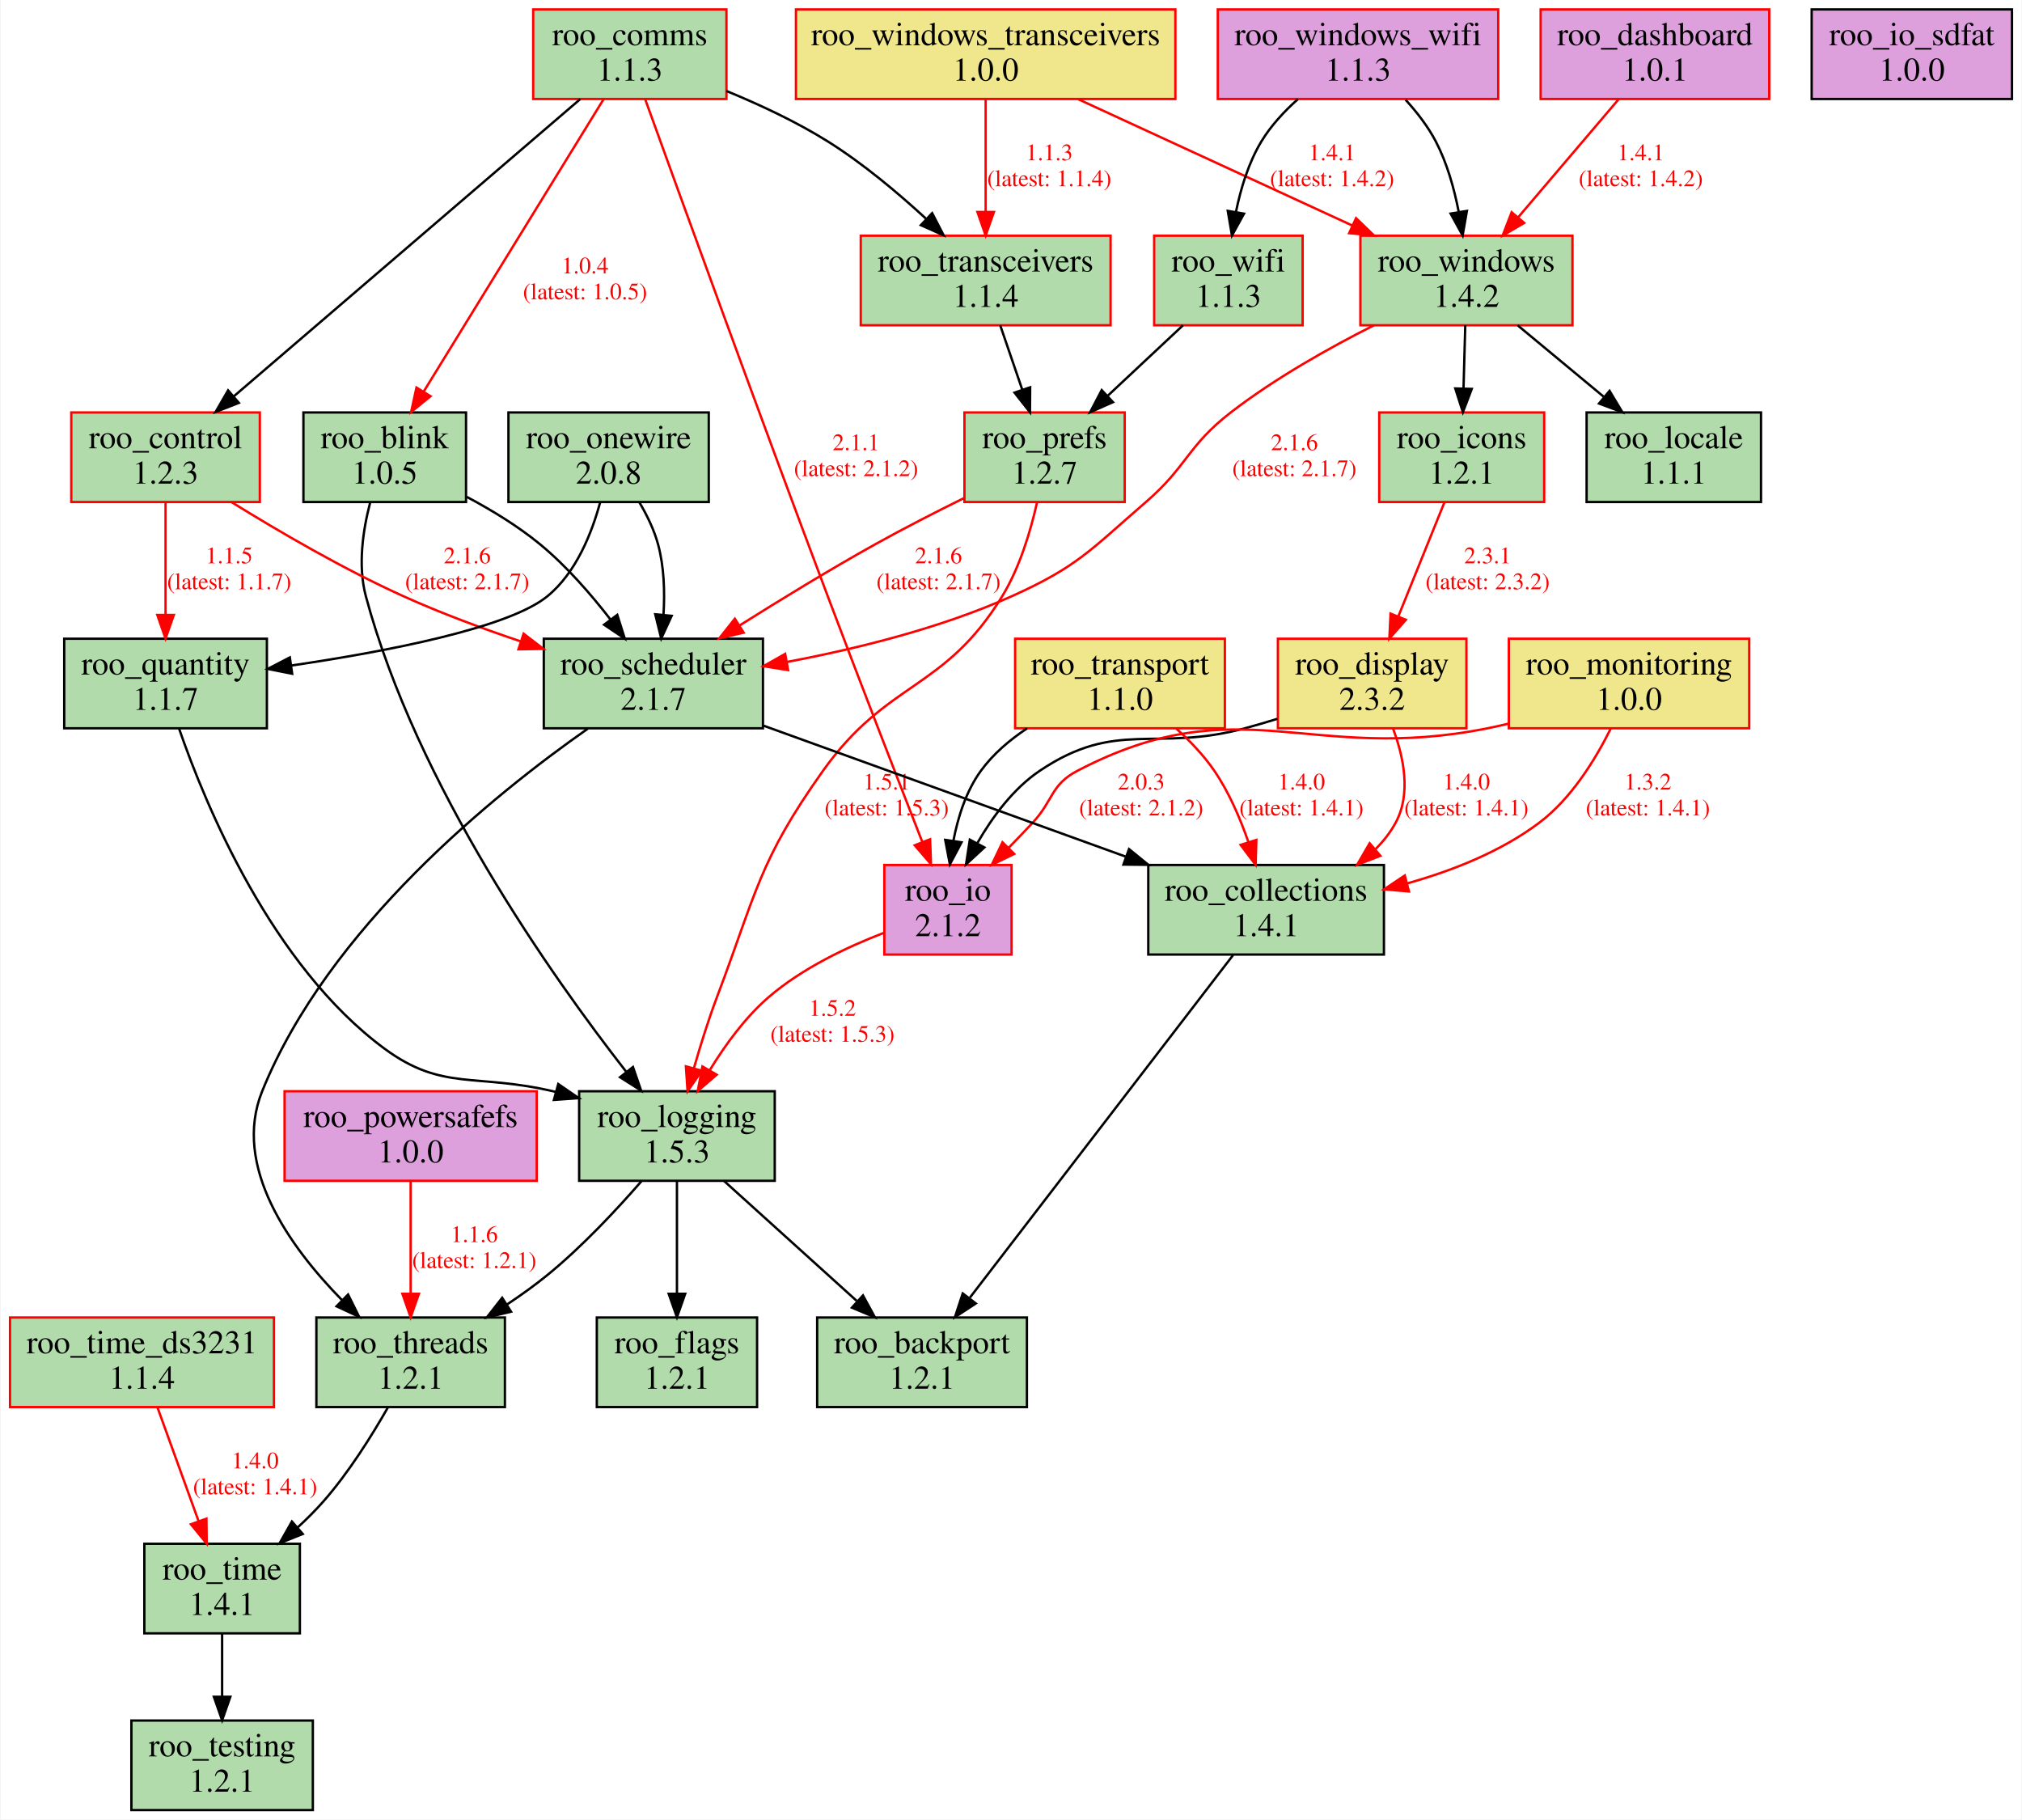
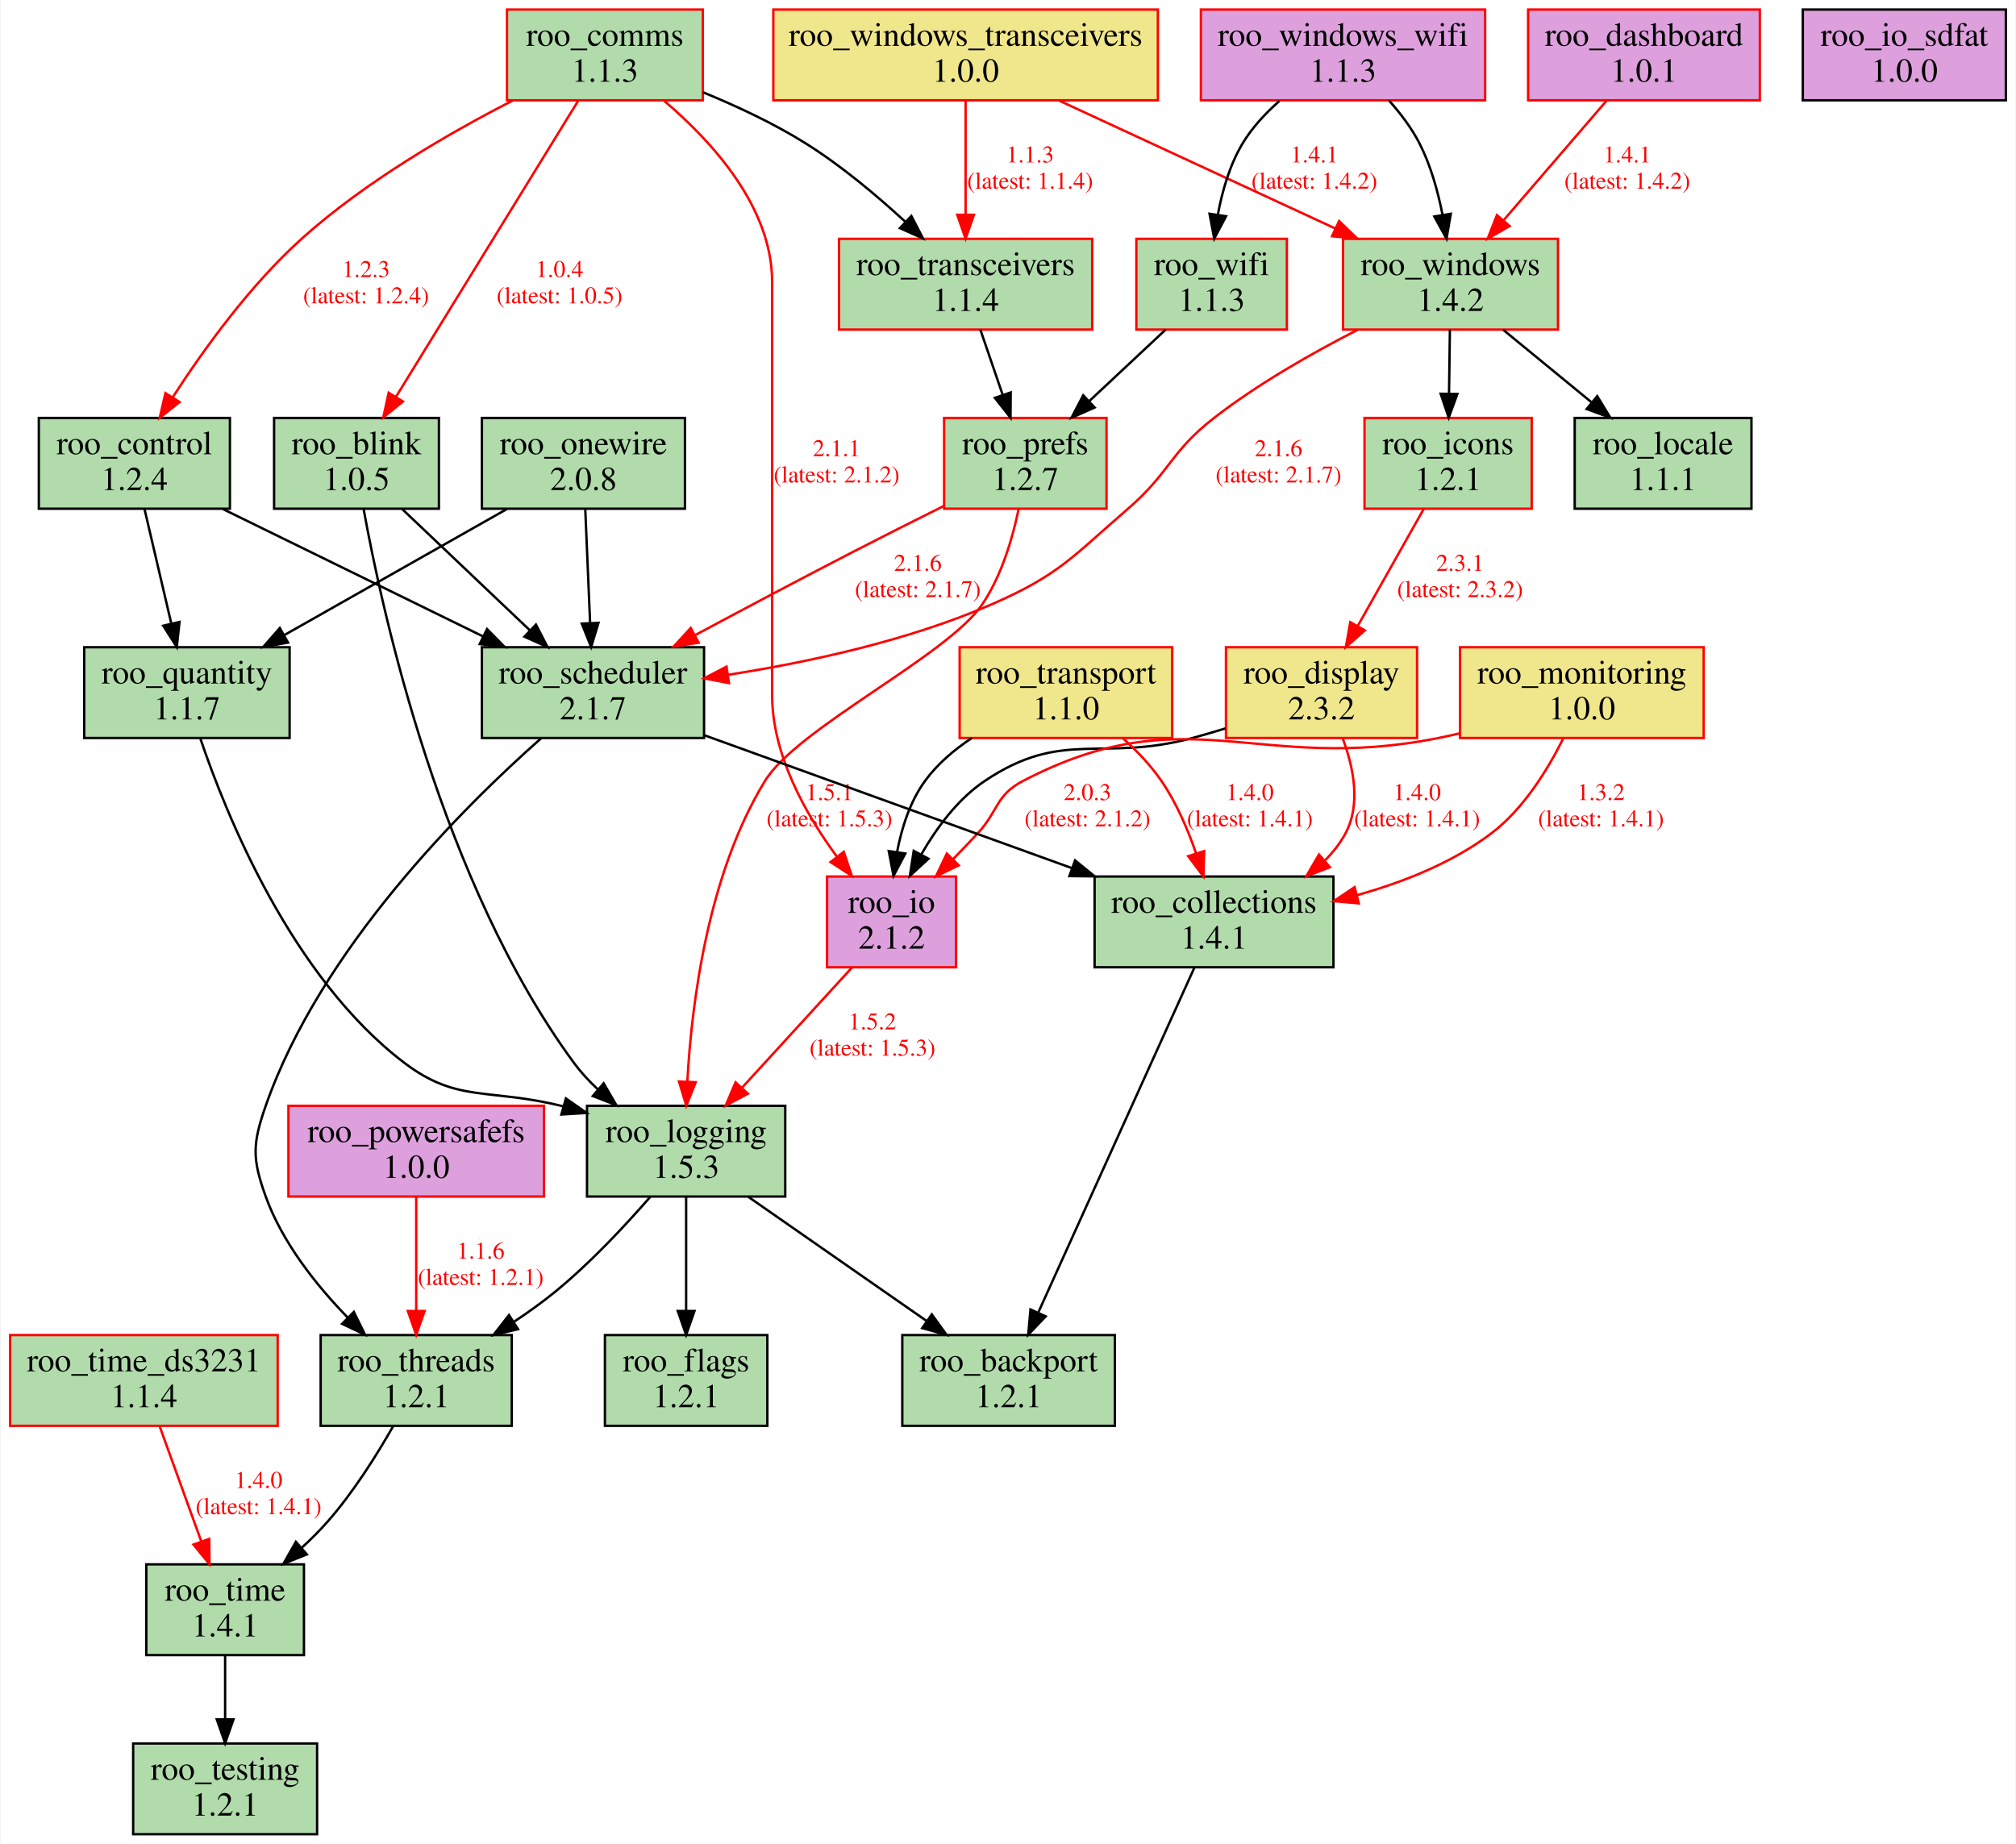
- <svg xmlns="http://www.w3.org/2000/svg" width="858pt" height="772pt" viewBox="0.00 0.00 857.50 772.00">
+ <svg xmlns="http://www.w3.org/2000/svg" width="844pt" height="772pt" viewBox="0.00 0.00 843.50 772.00">
  <g id="graph0" class="graph" transform="scale(1 1) rotate(0) translate(4 768)">
-     <polygon fill="white" stroke="transparent" points="-4,4 -4,-768 853.5,-768 853.5,4 -4,4" />
+     <polygon fill="white" stroke="transparent" points="-4,4 -4,-768 839.5,-768 839.5,4 -4,4" />
    <g id="node1" class="node">
-       <polygon fill="#b1dbab" stroke="black" points="431.5,-209 342.5,-209 342.5,-171 431.5,-171 431.5,-209" />
-       <text text-anchor="middle" x="387" y="-193.8" font-family="Times,serif" font-size="14.00">roo_backport</text>
-       <text text-anchor="middle" x="387" y="-178.8" font-family="Times,serif" font-size="14.00">1.2.1</text>
+       <polygon fill="#b1dbab" stroke="black" points="462.5,-209 373.5,-209 373.5,-171 462.5,-171 462.5,-209" />
+       <text text-anchor="middle" x="418" y="-193.8" font-family="Times,serif" font-size="14.00">roo_backport</text>
+       <text text-anchor="middle" x="418" y="-178.8" font-family="Times,serif" font-size="14.00">1.2.1</text>
    </g>
    <g id="node2" class="node">
-       <polygon fill="#b1dbab" stroke="black" points="193.5,-593 124.5,-593 124.5,-555 193.5,-555 193.5,-593" />
-       <text text-anchor="middle" x="159" y="-577.8" font-family="Times,serif" font-size="14.00">roo_blink</text>
-       <text text-anchor="middle" x="159" y="-562.8" font-family="Times,serif" font-size="14.00">1.0.5</text>
+       <polygon fill="#b1dbab" stroke="black" points="179.5,-593 110.5,-593 110.5,-555 179.5,-555 179.5,-593" />
+       <text text-anchor="middle" x="145" y="-577.8" font-family="Times,serif" font-size="14.00">roo_blink</text>
+       <text text-anchor="middle" x="145" y="-562.8" font-family="Times,serif" font-size="14.00">1.0.5</text>
    </g>
    <g id="node13" class="node">
      <polygon fill="#b1dbab" stroke="black" points="324.5,-305 241.5,-305 241.5,-267 324.5,-267 324.5,-305" />
      <text text-anchor="middle" x="283" y="-289.8" font-family="Times,serif" font-size="14.00">roo_logging</text>
      <text text-anchor="middle" x="283" y="-274.8" font-family="Times,serif" font-size="14.00">1.5.3</text>
    </g>
    <g id="edge1" class="edge">
-       <path fill="none" stroke="black" d="M152.81,-554.74C149.79,-543.2 147.49,-528.06 151,-515 172.54,-434.79 229.94,-353.66 261.48,-313.26" />
-       <polygon fill="black" stroke="black" points="264.34,-315.29 267.8,-305.28 258.85,-310.95 264.34,-315.29" />
+       <path fill="none" stroke="black" d="M148.01,-554.69C155.93,-510.94 180.66,-398.4 236,-323 238.89,-319.06 242.32,-315.35 246,-311.91" />
+       <polygon fill="black" stroke="black" points="248.47,-314.41 253.8,-305.25 243.92,-309.08 248.47,-314.41" />
    </g>
    <g id="node19" class="node">
-       <polygon fill="#b1dbab" stroke="black" points="319.5,-497 226.5,-497 226.5,-459 319.5,-459 319.5,-497" />
-       <text text-anchor="middle" x="273" y="-481.8" font-family="Times,serif" font-size="14.00">roo_scheduler</text>
-       <text text-anchor="middle" x="273" y="-466.8" font-family="Times,serif" font-size="14.00">2.1.7</text>
+       <polygon fill="#b1dbab" stroke="black" points="290.5,-497 197.5,-497 197.5,-459 290.5,-459 290.5,-497" />
+       <text text-anchor="middle" x="244" y="-481.8" font-family="Times,serif" font-size="14.00">roo_scheduler</text>
+       <text text-anchor="middle" x="244" y="-466.8" font-family="Times,serif" font-size="14.00">2.1.7</text>
    </g>
    <g id="edge2" class="edge">
-       <path fill="none" stroke="black" d="M193.81,-557.19C204.36,-551.58 215.63,-544.72 225,-537 236.06,-527.88 246.46,-515.93 254.72,-505.25" />
-       <polygon fill="black" stroke="black" points="257.68,-507.13 260.87,-497.03 252.08,-502.94 257.68,-507.13" />
+       <path fill="none" stroke="black" d="M164.09,-554.88C179.29,-540.44 200.74,-520.07 217.59,-504.07" />
+       <polygon fill="black" stroke="black" points="220.13,-506.49 224.97,-497.07 215.31,-501.42 220.13,-506.49" />
    </g>
    <g id="node3" class="node">
-       <polygon fill="#b1dbab" stroke="black" points="583,-401 483,-401 483,-363 583,-363 583,-401" />
-       <text text-anchor="middle" x="533" y="-385.8" font-family="Times,serif" font-size="14.00">roo_collections</text>
-       <text text-anchor="middle" x="533" y="-370.8" font-family="Times,serif" font-size="14.00">1.4.1</text>
+       <polygon fill="#b1dbab" stroke="black" points="554,-401 454,-401 454,-363 554,-363 554,-401" />
+       <text text-anchor="middle" x="504" y="-385.8" font-family="Times,serif" font-size="14.00">roo_collections</text>
+       <text text-anchor="middle" x="504" y="-370.8" font-family="Times,serif" font-size="14.00">1.4.1</text>
    </g>
    <g id="edge3" class="edge">
-       <path fill="none" stroke="black" d="M519,-362.78C493.06,-329.02 437.41,-256.61 407.32,-217.45" />
-       <polygon fill="black" stroke="black" points="409.83,-214.96 400.96,-209.16 404.27,-219.22 409.83,-214.96" />
+       <path fill="none" stroke="black" d="M495.75,-362.78C480.6,-329.3 448.25,-257.82 430.42,-218.44" />
+       <polygon fill="black" stroke="black" points="433.53,-216.83 426.22,-209.16 427.16,-219.72 433.53,-216.83" />
    </g>
    <g id="node4" class="node">
-       <polygon fill="#b1dbab" stroke="red" points="304,-764 222,-764 222,-726 304,-726 304,-764" />
-       <text text-anchor="middle" x="263" y="-748.8" font-family="Times,serif" font-size="14.00">roo_comms</text>
-       <text text-anchor="middle" x="263" y="-733.8" font-family="Times,serif" font-size="14.00">1.1.3</text>
+       <polygon fill="#b1dbab" stroke="red" points="290,-764 208,-764 208,-726 290,-726 290,-764" />
+       <text text-anchor="middle" x="249" y="-748.8" font-family="Times,serif" font-size="14.00">roo_comms</text>
+       <text text-anchor="middle" x="249" y="-733.8" font-family="Times,serif" font-size="14.00">1.1.3</text>
    </g>
    <g id="edge4" class="edge">
-       <path fill="none" stroke="red" d="M251.87,-725.91C233.54,-696.13 196.92,-636.62 175.55,-601.89" />
-       <polygon fill="red" stroke="red" points="178.43,-599.89 170.21,-593.21 172.47,-603.56 178.43,-599.89" />
-       <text text-anchor="middle" x="244" y="-652" font-family="Times,serif" font-size="10.00" fill="red">1.0.4</text>
-       <text text-anchor="middle" x="244" y="-641" font-family="Times,serif" font-size="10.00" fill="red">(latest: 1.0.5)</text>
+       <path fill="none" stroke="red" d="M237.87,-725.91C219.54,-696.13 182.92,-636.62 161.55,-601.89" />
+       <polygon fill="red" stroke="red" points="164.43,-599.89 156.21,-593.21 158.47,-603.56 164.43,-599.89" />
+       <text text-anchor="middle" x="230" y="-652" font-family="Times,serif" font-size="10.00" fill="red">1.0.4</text>
+       <text text-anchor="middle" x="230" y="-641" font-family="Times,serif" font-size="10.00" fill="red">(latest: 1.0.5)</text>
    </g>
    <g id="node5" class="node">
-       <polygon fill="#b1dbab" stroke="red" points="106,-593 26,-593 26,-555 106,-555 106,-593" />
-       <text text-anchor="middle" x="66" y="-577.8" font-family="Times,serif" font-size="14.00">roo_control</text>
-       <text text-anchor="middle" x="66" y="-562.8" font-family="Times,serif" font-size="14.00">1.2.3</text>
+       <polygon fill="#b1dbab" stroke="black" points="92,-593 12,-593 12,-555 92,-555 92,-593" />
+       <text text-anchor="middle" x="52" y="-577.8" font-family="Times,serif" font-size="14.00">roo_control</text>
+       <text text-anchor="middle" x="52" y="-562.8" font-family="Times,serif" font-size="14.00">1.2.4</text>
    </g>
    <g id="edge5" class="edge">
-       <path fill="none" stroke="black" d="M241.92,-725.91C206.54,-695.56 135.16,-634.33 95.05,-599.92" />
-       <polygon fill="black" stroke="black" points="97.1,-597.07 87.23,-593.21 92.54,-602.38 97.1,-597.07" />
+       <path fill="none" stroke="red" d="M210.59,-726C183.97,-712.38 148.65,-691.97 122,-668 100.37,-648.55 80.93,-621.57 68.06,-601.67" />
+       <polygon fill="red" stroke="red" points="70.93,-599.66 62.62,-593.08 65.01,-603.41 70.93,-599.66" />
+       <text text-anchor="middle" x="149" y="-652" font-family="Times,serif" font-size="10.00" fill="red">1.2.3</text>
+       <text text-anchor="middle" x="149" y="-641" font-family="Times,serif" font-size="10.00" fill="red">(latest: 1.2.4)</text>
    </g>
    <g id="node10" class="node">
-       <polygon fill="plum" stroke="red" points="425,-401 371,-401 371,-363 425,-363 425,-401" />
-       <text text-anchor="middle" x="398" y="-385.8" font-family="Times,serif" font-size="14.00">roo_io</text>
-       <text text-anchor="middle" x="398" y="-370.8" font-family="Times,serif" font-size="14.00">2.1.2</text>
+       <polygon fill="plum" stroke="red" points="396,-401 342,-401 342,-363 396,-363 396,-401" />
+       <text text-anchor="middle" x="369" y="-385.8" font-family="Times,serif" font-size="14.00">roo_io</text>
+       <text text-anchor="middle" x="369" y="-370.8" font-family="Times,serif" font-size="14.00">2.1.2</text>
    </g>
    <g id="edge6" class="edge">
-       <path fill="none" stroke="red" d="M269.54,-725.85C283.53,-687.07 317.53,-593.27 347,-515 360.59,-478.91 376.68,-437.46 387.11,-410.78" />
-       <polygon fill="red" stroke="red" points="390.42,-411.91 390.81,-401.33 383.9,-409.36 390.42,-411.91" />
-       <text text-anchor="middle" x="359" y="-577" font-family="Times,serif" font-size="10.00" fill="red">2.1.1</text>
-       <text text-anchor="middle" x="359" y="-566" font-family="Times,serif" font-size="10.00" fill="red">(latest: 2.1.2)</text>
+       <path fill="none" stroke="red" d="M273.88,-725.71C294,-708.63 319,-681.13 319,-650 319,-650 319,-650 319,-477 319,-452.06 332.89,-427.3 346.03,-409.45" />
+       <polygon fill="red" stroke="red" points="349,-411.33 352.35,-401.28 343.46,-407.05 349,-411.33" />
+       <text text-anchor="middle" x="346" y="-577" font-family="Times,serif" font-size="10.00" fill="red">2.1.1</text>
+       <text text-anchor="middle" x="346" y="-566" font-family="Times,serif" font-size="10.00" fill="red">(latest: 2.1.2)</text>
    </g>
    <g id="node24" class="node">
-       <polygon fill="#b1dbab" stroke="red" points="467,-668 361,-668 361,-630 467,-630 467,-668" />
-       <text text-anchor="middle" x="414" y="-652.8" font-family="Times,serif" font-size="14.00">roo_transceivers</text>
-       <text text-anchor="middle" x="414" y="-637.8" font-family="Times,serif" font-size="14.00">1.1.4</text>
+       <polygon fill="#b1dbab" stroke="red" points="453,-668 347,-668 347,-630 453,-630 453,-668" />
+       <text text-anchor="middle" x="400" y="-652.8" font-family="Times,serif" font-size="14.00">roo_transceivers</text>
+       <text text-anchor="middle" x="400" y="-637.8" font-family="Times,serif" font-size="14.00">1.1.4</text>
    </g>
    <g id="edge7" class="edge">
-       <path fill="none" stroke="black" d="M304.01,-729.39C318.11,-723.6 333.69,-716.33 347,-708 361.87,-698.69 376.79,-686.17 388.76,-675.14" />
-       <polygon fill="black" stroke="black" points="391.29,-677.57 396.17,-668.16 386.49,-672.47 391.29,-677.57" />
+       <path fill="none" stroke="black" d="M290.01,-729.39C304.11,-723.6 319.69,-716.33 333,-708 347.87,-698.69 362.79,-686.17 374.76,-675.14" />
+       <polygon fill="black" stroke="black" points="377.29,-677.57 382.17,-668.16 372.49,-672.47 377.29,-677.57" />
    </g>
    <g id="node18" class="node">
-       <polygon fill="#b1dbab" stroke="black" points="109,-497 23,-497 23,-459 109,-459 109,-497" />
-       <text text-anchor="middle" x="66" y="-481.8" font-family="Times,serif" font-size="14.00">roo_quantity</text>
-       <text text-anchor="middle" x="66" y="-466.8" font-family="Times,serif" font-size="14.00">1.1.7</text>
+       <polygon fill="#b1dbab" stroke="black" points="117,-497 31,-497 31,-459 117,-459 117,-497" />
+       <text text-anchor="middle" x="74" y="-481.8" font-family="Times,serif" font-size="14.00">roo_quantity</text>
+       <text text-anchor="middle" x="74" y="-466.8" font-family="Times,serif" font-size="14.00">1.1.7</text>
    </g>
    <g id="edge8" class="edge">
-       <path fill="none" stroke="red" d="M66,-554.88C66,-541.35 66,-522.62 66,-507.15" />
-       <polygon fill="red" stroke="red" points="69.5,-507.07 66,-497.07 62.5,-507.07 69.5,-507.07" />
-       <text text-anchor="middle" x="93" y="-529" font-family="Times,serif" font-size="10.00" fill="red">1.1.5</text>
-       <text text-anchor="middle" x="93" y="-518" font-family="Times,serif" font-size="10.00" fill="red">(latest: 1.1.7)</text>
+       <path fill="none" stroke="black" d="M56.24,-554.88C59.41,-541.35 63.79,-522.62 67.41,-507.15" />
+       <polygon fill="black" stroke="black" points="70.9,-507.6 69.77,-497.07 64.08,-506.01 70.9,-507.6" />
    </g>
    <g id="edge9" class="edge">
-       <path fill="none" stroke="red" d="M93.96,-554.98C113.81,-542.68 141.39,-526.57 167,-515 182.69,-507.91 200.22,-501.41 216.44,-495.95" />
-       <polygon fill="red" stroke="red" points="217.93,-499.14 226.33,-492.69 215.74,-492.5 217.93,-499.14" />
-       <text text-anchor="middle" x="194" y="-529" font-family="Times,serif" font-size="10.00" fill="red">2.1.6</text>
-       <text text-anchor="middle" x="194" y="-518" font-family="Times,serif" font-size="10.00" fill="red">(latest: 2.1.7)</text>
+       <path fill="none" stroke="black" d="M89.02,-554.88C120.1,-539.66 164.64,-517.85 198,-501.52" />
+       <polygon fill="black" stroke="black" points="199.65,-504.61 207.09,-497.07 196.57,-498.32 199.65,-504.61" />
    </g>
    <g id="node6" class="node">
-       <polygon fill="plum" stroke="red" points="746.5,-764 649.5,-764 649.5,-726 746.5,-726 746.5,-764" />
-       <text text-anchor="middle" x="698" y="-748.8" font-family="Times,serif" font-size="14.00">roo_dashboard</text>
-       <text text-anchor="middle" x="698" y="-733.8" font-family="Times,serif" font-size="14.00">1.0.1</text>
+       <polygon fill="plum" stroke="red" points="732.5,-764 635.5,-764 635.5,-726 732.5,-726 732.5,-764" />
+       <text text-anchor="middle" x="684" y="-748.8" font-family="Times,serif" font-size="14.00">roo_dashboard</text>
+       <text text-anchor="middle" x="684" y="-733.8" font-family="Times,serif" font-size="14.00">1.0.1</text>
    </g>
    <g id="node27" class="node">
-       <polygon fill="#b1dbab" stroke="red" points="663,-668 573,-668 573,-630 663,-630 663,-668" />
-       <text text-anchor="middle" x="618" y="-652.8" font-family="Times,serif" font-size="14.00">roo_windows</text>
-       <text text-anchor="middle" x="618" y="-637.8" font-family="Times,serif" font-size="14.00">1.4.2</text>
+       <polygon fill="#b1dbab" stroke="red" points="648,-668 558,-668 558,-630 648,-630 648,-668" />
+       <text text-anchor="middle" x="603" y="-652.8" font-family="Times,serif" font-size="14.00">roo_windows</text>
+       <text text-anchor="middle" x="603" y="-637.8" font-family="Times,serif" font-size="14.00">1.4.2</text>
    </g>
    <g id="edge10" class="edge">
-       <path fill="none" stroke="red" d="M682.58,-725.88C670.51,-711.7 653.58,-691.81 640.08,-675.94" />
-       <polygon fill="red" stroke="red" points="642.52,-673.42 633.38,-668.07 637.19,-677.95 642.52,-673.42" />
-       <text text-anchor="middle" x="692" y="-700" font-family="Times,serif" font-size="10.00" fill="red">1.4.1</text>
-       <text text-anchor="middle" x="692" y="-689" font-family="Times,serif" font-size="10.00" fill="red">(latest: 1.4.2)</text>
+       <path fill="none" stroke="red" d="M668.38,-725.88C656.17,-711.7 639.02,-691.81 625.36,-675.94" />
+       <polygon fill="red" stroke="red" points="627.75,-673.36 618.57,-668.07 622.45,-677.93 627.75,-673.36" />
+       <text text-anchor="middle" x="677" y="-700" font-family="Times,serif" font-size="10.00" fill="red">1.4.1</text>
+       <text text-anchor="middle" x="677" y="-689" font-family="Times,serif" font-size="10.00" fill="red">(latest: 1.4.2)</text>
    </g>
    <g id="node7" class="node">
-       <polygon fill="khaki" stroke="red" points="618,-497 538,-497 538,-459 618,-459 618,-497" />
-       <text text-anchor="middle" x="578" y="-481.8" font-family="Times,serif" font-size="14.00">roo_display</text>
-       <text text-anchor="middle" x="578" y="-466.8" font-family="Times,serif" font-size="14.00">2.3.2</text>
+       <polygon fill="khaki" stroke="red" points="589,-497 509,-497 509,-459 589,-459 589,-497" />
+       <text text-anchor="middle" x="549" y="-481.8" font-family="Times,serif" font-size="14.00">roo_display</text>
+       <text text-anchor="middle" x="549" y="-466.8" font-family="Times,serif" font-size="14.00">2.3.2</text>
    </g>
    <g id="edge11" class="edge">
-       <path fill="none" stroke="red" d="M586.89,-458.77C591.37,-446.83 594.61,-431.22 588,-419 585.77,-414.88 582.84,-411.15 579.5,-407.8" />
-       <polygon fill="red" stroke="red" points="581.49,-404.9 571.62,-401.06 576.94,-410.22 581.49,-404.9" />
-       <text text-anchor="middle" x="618" y="-433" font-family="Times,serif" font-size="10.00" fill="red">1.4.0</text>
-       <text text-anchor="middle" x="618" y="-422" font-family="Times,serif" font-size="10.00" fill="red">(latest: 1.4.1)</text>
+       <path fill="none" stroke="red" d="M557.89,-458.77C562.37,-446.83 565.61,-431.22 559,-419 556.77,-414.88 553.84,-411.15 550.5,-407.8" />
+       <polygon fill="red" stroke="red" points="552.49,-404.9 542.62,-401.06 547.94,-410.22 552.49,-404.9" />
+       <text text-anchor="middle" x="589" y="-433" font-family="Times,serif" font-size="10.00" fill="red">1.4.0</text>
+       <text text-anchor="middle" x="589" y="-422" font-family="Times,serif" font-size="10.00" fill="red">(latest: 1.4.1)</text>
    </g>
    <g id="edge12" class="edge">
-       <path fill="none" stroke="black" d="M537.76,-463.01C533.14,-461.58 528.49,-460.21 524,-459 485.87,-448.74 469.78,-463.01 437,-441 425.75,-433.44 416.89,-421.43 410.48,-410.3" />
-       <polygon fill="black" stroke="black" points="413.46,-408.45 405.67,-401.27 407.28,-411.74 413.46,-408.45" />
+       <path fill="none" stroke="black" d="M508.76,-463.01C504.14,-461.58 499.49,-460.21 495,-459 456.87,-448.74 440.78,-463.01 408,-441 396.75,-433.44 387.89,-421.43 381.48,-410.3" />
+       <polygon fill="black" stroke="black" points="384.46,-408.45 376.67,-401.27 378.28,-411.74 384.46,-408.45" />
    </g>
    <g id="node8" class="node">
      <polygon fill="#b1dbab" stroke="black" points="317,-209 249,-209 249,-171 317,-171 317,-209" />
      <text text-anchor="middle" x="283" y="-193.8" font-family="Times,serif" font-size="14.00">roo_flags</text>
      <text text-anchor="middle" x="283" y="-178.8" font-family="Times,serif" font-size="14.00">1.2.1</text>
    </g>
    <g id="node9" class="node">
-       <polygon fill="#b1dbab" stroke="red" points="651,-593 581,-593 581,-555 651,-555 651,-593" />
-       <text text-anchor="middle" x="616" y="-577.8" font-family="Times,serif" font-size="14.00">roo_icons</text>
-       <text text-anchor="middle" x="616" y="-562.8" font-family="Times,serif" font-size="14.00">1.2.1</text>
+       <polygon fill="#b1dbab" stroke="red" points="637,-593 567,-593 567,-555 637,-555 637,-593" />
+       <text text-anchor="middle" x="602" y="-577.8" font-family="Times,serif" font-size="14.00">roo_icons</text>
+       <text text-anchor="middle" x="602" y="-562.8" font-family="Times,serif" font-size="14.00">1.2.1</text>
    </g>
    <g id="edge13" class="edge">
-       <path fill="none" stroke="red" d="M608.67,-554.88C603.15,-541.22 595.49,-522.26 589.2,-506.71" />
-       <polygon fill="red" stroke="red" points="592.3,-505.03 585.3,-497.07 585.81,-507.65 592.3,-505.03" />
-       <text text-anchor="middle" x="627" y="-529" font-family="Times,serif" font-size="10.00" fill="red">2.3.1</text>
-       <text text-anchor="middle" x="627" y="-518" font-family="Times,serif" font-size="10.00" fill="red">(latest: 2.3.2)</text>
+       <path fill="none" stroke="red" d="M591.78,-554.88C583.94,-540.96 572.98,-521.53 564.12,-505.82" />
+       <polygon fill="red" stroke="red" points="567.15,-504.06 559.19,-497.07 561.05,-507.5 567.15,-504.06" />
+       <text text-anchor="middle" x="607" y="-529" font-family="Times,serif" font-size="10.00" fill="red">2.3.1</text>
+       <text text-anchor="middle" x="607" y="-518" font-family="Times,serif" font-size="10.00" fill="red">(latest: 2.3.2)</text>
    </g>
    <g id="edge14" class="edge">
-       <path fill="none" stroke="red" d="M370.99,-372.28C355.46,-366.33 336.28,-357.29 322,-345 312.04,-336.43 303.53,-324.73 297.02,-314.09" />
-       <polygon fill="red" stroke="red" points="299.87,-312.02 291.83,-305.11 293.81,-315.52 299.87,-312.02" />
-       <text text-anchor="middle" x="349" y="-337" font-family="Times,serif" font-size="10.00" fill="red">1.5.2</text>
-       <text text-anchor="middle" x="349" y="-326" font-family="Times,serif" font-size="10.00" fill="red">(latest: 1.5.3)</text>
+       <path fill="none" stroke="red" d="M352.42,-362.88C339.33,-348.57 320.91,-328.44 306.34,-312.51" />
+       <polygon fill="red" stroke="red" points="308.86,-310.08 299.53,-305.07 303.7,-314.81 308.86,-310.08" />
+       <text text-anchor="middle" x="361" y="-337" font-family="Times,serif" font-size="10.00" fill="red">1.5.2</text>
+       <text text-anchor="middle" x="361" y="-326" font-family="Times,serif" font-size="10.00" fill="red">(latest: 1.5.3)</text>
    </g>
    <g id="node11" class="node">
-       <polygon fill="plum" stroke="black" points="849.5,-764 764.5,-764 764.5,-726 849.5,-726 849.5,-764" />
-       <text text-anchor="middle" x="807" y="-748.8" font-family="Times,serif" font-size="14.00">roo_io_sdfat</text>
-       <text text-anchor="middle" x="807" y="-733.8" font-family="Times,serif" font-size="14.00">1.0.0</text>
+       <polygon fill="plum" stroke="black" points="835.5,-764 750.5,-764 750.5,-726 835.5,-726 835.5,-764" />
+       <text text-anchor="middle" x="793" y="-748.8" font-family="Times,serif" font-size="14.00">roo_io_sdfat</text>
+       <text text-anchor="middle" x="793" y="-733.8" font-family="Times,serif" font-size="14.00">1.0.0</text>
    </g>
    <g id="node12" class="node">
-       <polygon fill="#b1dbab" stroke="black" points="743,-593 669,-593 669,-555 743,-555 743,-593" />
-       <text text-anchor="middle" x="706" y="-577.8" font-family="Times,serif" font-size="14.00">roo_locale</text>
-       <text text-anchor="middle" x="706" y="-562.8" font-family="Times,serif" font-size="14.00">1.1.1</text>
+       <polygon fill="#b1dbab" stroke="black" points="729,-593 655,-593 655,-555 729,-555 729,-593" />
+       <text text-anchor="middle" x="692" y="-577.8" font-family="Times,serif" font-size="14.00">roo_locale</text>
+       <text text-anchor="middle" x="692" y="-562.8" font-family="Times,serif" font-size="14.00">1.1.1</text>
    </g>
    <g id="edge15" class="edge">
-       <path fill="none" stroke="black" d="M303.05,-266.88C319.02,-252.44 341.56,-232.07 359.26,-216.07" />
-       <polygon fill="black" stroke="black" points="361.94,-218.37 367.01,-209.07 357.24,-213.18 361.94,-218.37" />
+       <path fill="none" stroke="black" d="M309.03,-266.88C330.32,-252.05 360.6,-230.97 383.84,-214.79" />
+       <polygon fill="black" stroke="black" points="385.84,-217.66 392.05,-209.07 381.84,-211.91 385.84,-217.66" />
    </g>
    <g id="edge16" class="edge">
      <path fill="none" stroke="black" d="M283,-266.88C283,-253.35 283,-234.62 283,-219.15" />
      <polygon fill="black" stroke="black" points="286.5,-219.07 283,-209.07 279.5,-219.07 286.5,-219.07" />
    </g>
    <g id="node21" class="node">
      <polygon fill="#b1dbab" stroke="black" points="210,-209 130,-209 130,-171 210,-171 210,-209" />
      <text text-anchor="middle" x="170" y="-193.8" font-family="Times,serif" font-size="14.00">roo_threads</text>
      <text text-anchor="middle" x="170" y="-178.8" font-family="Times,serif" font-size="14.00">1.2.1</text>
    </g>
    <g id="edge17" class="edge">
      <path fill="none" stroke="black" d="M267.95,-266.84C257.45,-254.78 242.74,-239.01 228,-227 222.69,-222.67 216.82,-218.47 210.92,-214.55" />
      <polygon fill="black" stroke="black" points="212.62,-211.47 202.31,-209.02 208.84,-217.37 212.62,-211.47" />
    </g>
    <g id="node14" class="node">
-       <polygon fill="khaki" stroke="red" points="738,-497 636,-497 636,-459 738,-459 738,-497" />
-       <text text-anchor="middle" x="687" y="-481.8" font-family="Times,serif" font-size="14.00">roo_monitoring</text>
-       <text text-anchor="middle" x="687" y="-466.8" font-family="Times,serif" font-size="14.00">1.0.0</text>
+       <polygon fill="khaki" stroke="red" points="709,-497 607,-497 607,-459 709,-459 709,-497" />
+       <text text-anchor="middle" x="658" y="-481.8" font-family="Times,serif" font-size="14.00">roo_monitoring</text>
+       <text text-anchor="middle" x="658" y="-466.8" font-family="Times,serif" font-size="14.00">1.0.0</text>
    </g>
    <g id="edge18" class="edge">
-       <path fill="none" stroke="red" d="M679.23,-458.86C672.85,-446.01 662.65,-429.29 649,-419 632.72,-406.73 612.2,-398.6 592.96,-393.22" />
-       <polygon fill="red" stroke="red" points="593.61,-389.77 583.05,-390.66 591.85,-396.55 593.61,-389.77" />
-       <text text-anchor="middle" x="695" y="-433" font-family="Times,serif" font-size="10.00" fill="red">1.3.2</text>
-       <text text-anchor="middle" x="695" y="-422" font-family="Times,serif" font-size="10.00" fill="red">(latest: 1.4.1)</text>
+       <path fill="none" stroke="red" d="M650.23,-458.86C643.85,-446.01 633.65,-429.29 620,-419 603.72,-406.73 583.2,-398.6 563.96,-393.22" />
+       <polygon fill="red" stroke="red" points="564.61,-389.77 554.05,-390.66 562.85,-396.55 564.61,-389.77" />
+       <text text-anchor="middle" x="666" y="-433" font-family="Times,serif" font-size="10.00" fill="red">1.3.2</text>
+       <text text-anchor="middle" x="666" y="-422" font-family="Times,serif" font-size="10.00" fill="red">(latest: 1.4.1)</text>
    </g>
    <g id="edge19" class="edge">
-       <path fill="none" stroke="red" d="M635.77,-460.94C632.82,-460.23 629.88,-459.58 627,-459 550.76,-443.76 521.93,-476.95 453,-441 441.55,-435.03 442.8,-428.46 434,-419 430.71,-415.46 427.19,-411.8 423.68,-408.22" />
-       <polygon fill="red" stroke="red" points="426.11,-405.69 416.58,-401.06 421.14,-410.62 426.11,-405.69" />
-       <text text-anchor="middle" x="480" y="-433" font-family="Times,serif" font-size="10.00" fill="red">2.0.3</text>
-       <text text-anchor="middle" x="480" y="-422" font-family="Times,serif" font-size="10.00" fill="red">(latest: 2.1.2)</text>
+       <path fill="none" stroke="red" d="M606.77,-460.94C603.82,-460.23 600.88,-459.58 598,-459 521.76,-443.76 492.93,-476.95 424,-441 412.55,-435.03 413.8,-428.46 405,-419 401.71,-415.46 398.19,-411.8 394.68,-408.22" />
+       <polygon fill="red" stroke="red" points="397.11,-405.69 387.58,-401.06 392.14,-410.62 397.11,-405.69" />
+       <text text-anchor="middle" x="451" y="-433" font-family="Times,serif" font-size="10.00" fill="red">2.0.3</text>
+       <text text-anchor="middle" x="451" y="-422" font-family="Times,serif" font-size="10.00" fill="red">(latest: 2.1.2)</text>
    </g>
    <g id="node15" class="node">
-       <polygon fill="#b1dbab" stroke="black" points="296.5,-593 211.5,-593 211.5,-555 296.5,-555 296.5,-593" />
-       <text text-anchor="middle" x="254" y="-577.8" font-family="Times,serif" font-size="14.00">roo_onewire</text>
-       <text text-anchor="middle" x="254" y="-562.8" font-family="Times,serif" font-size="14.00">2.0.8</text>
+       <polygon fill="#b1dbab" stroke="black" points="282.5,-593 197.5,-593 197.5,-555 282.5,-555 282.5,-593" />
+       <text text-anchor="middle" x="240" y="-577.8" font-family="Times,serif" font-size="14.00">roo_onewire</text>
+       <text text-anchor="middle" x="240" y="-562.8" font-family="Times,serif" font-size="14.00">2.0.8</text>
    </g>
    <g id="edge21" class="edge">
-       <path fill="none" stroke="black" d="M250.42,-554.9C246.91,-541.9 240.23,-524.97 228,-515 211.48,-501.53 159.94,-491.61 119.38,-485.63" />
-       <polygon fill="black" stroke="black" points="119.73,-482.14 109.33,-484.19 118.74,-489.07 119.73,-482.14" />
+       <path fill="none" stroke="black" d="M207.99,-554.88C181.47,-539.86 143.6,-518.41 114.88,-502.15" />
+       <polygon fill="black" stroke="black" points="116.33,-498.95 105.91,-497.07 112.89,-505.04 116.33,-498.95" />
    </g>
    <g id="edge20" class="edge">
-       <path fill="none" stroke="black" d="M267.11,-554.78C270.34,-549.32 273.34,-543.15 275,-537 277.56,-527.53 277.88,-516.87 277.3,-507.3" />
-       <polygon fill="black" stroke="black" points="280.76,-506.71 276.33,-497.08 273.79,-507.37 280.76,-506.71" />
+       <path fill="none" stroke="black" d="M240.77,-554.88C241.35,-541.35 242.14,-522.62 242.8,-507.15" />
+       <polygon fill="black" stroke="black" points="246.3,-507.21 243.23,-497.07 239.31,-506.91 246.3,-507.21" />
    </g>
    <g id="node16" class="node">
      <polygon fill="plum" stroke="red" points="223.5,-305 116.5,-305 116.5,-267 223.5,-267 223.5,-305" />
      <text text-anchor="middle" x="170" y="-289.8" font-family="Times,serif" font-size="14.00">roo_powersafefs</text>
      <text text-anchor="middle" x="170" y="-274.8" font-family="Times,serif" font-size="14.00">1.0.0</text>
    </g>
    <g id="edge22" class="edge">
      <path fill="none" stroke="red" d="M170,-266.88C170,-253.35 170,-234.62 170,-219.15" />
      <polygon fill="red" stroke="red" points="173.5,-219.07 170,-209.07 166.5,-219.07 173.5,-219.07" />
      <text text-anchor="middle" x="197" y="-241" font-family="Times,serif" font-size="10.00" fill="red">1.1.6</text>
      <text text-anchor="middle" x="197" y="-230" font-family="Times,serif" font-size="10.00" fill="red">(latest: 1.2.1)</text>
    </g>
    <g id="node17" class="node">
-       <polygon fill="#b1dbab" stroke="red" points="473,-593 405,-593 405,-555 473,-555 473,-593" />
-       <text text-anchor="middle" x="439" y="-577.8" font-family="Times,serif" font-size="14.00">roo_prefs</text>
-       <text text-anchor="middle" x="439" y="-562.8" font-family="Times,serif" font-size="14.00">1.2.7</text>
+       <polygon fill="#b1dbab" stroke="red" points="459,-593 391,-593 391,-555 459,-555 459,-593" />
+       <text text-anchor="middle" x="425" y="-577.8" font-family="Times,serif" font-size="14.00">roo_prefs</text>
+       <text text-anchor="middle" x="425" y="-562.8" font-family="Times,serif" font-size="14.00">1.2.7</text>
    </g>
    <g id="edge23" class="edge">
-       <path fill="none" stroke="red" d="M435.78,-554.77C433.1,-542.83 428.49,-527.23 421,-515 396.37,-474.8 372.34,-479.41 345,-441 317.68,-402.61 316.68,-389.07 300,-345 296.35,-335.34 292.99,-324.54 290.24,-314.9" />
-       <polygon fill="red" stroke="red" points="293.54,-313.71 287.51,-305 286.8,-315.57 293.54,-313.71" />
-       <text text-anchor="middle" x="372" y="-433" font-family="Times,serif" font-size="10.00" fill="red">1.5.1</text>
-       <text text-anchor="middle" x="372" y="-422" font-family="Times,serif" font-size="10.00" fill="red">(latest: 1.5.3)</text>
+       <path fill="none" stroke="red" d="M422.19,-554.81C419.68,-542.74 415.09,-526.97 407,-515 392.4,-493.41 329.61,-463.23 316,-441 292.01,-401.83 285.29,-347.74 283.51,-315.19" />
+       <polygon fill="red" stroke="red" points="287,-314.87 283.08,-305.03 280.01,-315.17 287,-314.87" />
+       <text text-anchor="middle" x="343" y="-433" font-family="Times,serif" font-size="10.00" fill="red">1.5.1</text>
+       <text text-anchor="middle" x="343" y="-422" font-family="Times,serif" font-size="10.00" fill="red">(latest: 1.5.3)</text>
    </g>
    <g id="edge24" class="edge">
-       <path fill="none" stroke="red" d="M404.98,-556.76C392.87,-550.78 379.21,-543.8 367,-537 347.74,-526.27 326.82,-513.48 309.62,-502.65" />
-       <polygon fill="red" stroke="red" points="311.31,-499.58 300.99,-497.18 307.57,-505.49 311.31,-499.58" />
-       <text text-anchor="middle" x="394" y="-529" font-family="Times,serif" font-size="10.00" fill="red">2.1.6</text>
-       <text text-anchor="middle" x="394" y="-518" font-family="Times,serif" font-size="10.00" fill="red">(latest: 2.1.7)</text>
+       <path fill="none" stroke="red" d="M390.85,-556.15C378.85,-550.17 365.3,-543.34 353,-537 331.03,-525.66 306.73,-512.77 286.66,-502.02" />
+       <polygon fill="red" stroke="red" points="288.23,-498.89 277.76,-497.25 284.92,-505.06 288.23,-498.89" />
+       <text text-anchor="middle" x="380" y="-529" font-family="Times,serif" font-size="10.00" fill="red">2.1.6</text>
+       <text text-anchor="middle" x="380" y="-518" font-family="Times,serif" font-size="10.00" fill="red">(latest: 2.1.7)</text>
    </g>
    <g id="edge25" class="edge">
-       <path fill="none" stroke="black" d="M71.74,-458.84C82.98,-426.33 111.09,-358.28 159,-323 183.7,-304.81 197.59,-312.91 231.71,-304.69" />
-       <polygon fill="black" stroke="black" points="232.63,-308.07 241.36,-302.07 230.79,-301.32 232.63,-308.07" />
+       <path fill="none" stroke="black" d="M79.57,-458.94C90.51,-426.59 117.9,-358.79 165,-323 187.34,-306.02 200.12,-312.61 231.48,-304.78" />
+       <polygon fill="black" stroke="black" points="232.66,-308.08 241.34,-302 230.76,-301.34 232.66,-308.08" />
    </g>
    <g id="edge26" class="edge">
-       <path fill="none" stroke="black" d="M319.78,-460.09C362.78,-444.54 426.73,-421.42 473.37,-404.56" />
-       <polygon fill="black" stroke="black" points="474.83,-407.75 483.05,-401.06 472.45,-401.17 474.83,-407.75" />
+       <path fill="none" stroke="black" d="M290.78,-460.09C333.78,-444.54 397.73,-421.42 444.37,-404.56" />
+       <polygon fill="black" stroke="black" points="445.83,-407.75 454.05,-401.06 443.45,-401.17 445.83,-407.75" />
    </g>
    <g id="edge27" class="edge">
-       <path fill="none" stroke="black" d="M245.19,-458.84C205.68,-431.16 134.97,-374.26 107,-305 94.14,-273.16 118.7,-238.99 140.81,-216.45" />
-       <polygon fill="black" stroke="black" points="143.45,-218.76 148.16,-209.27 138.56,-213.76 143.45,-218.76" />
+       <path fill="none" stroke="black" d="M222.29,-458.87C189.83,-430.18 129.99,-370.77 107,-305 101.43,-289.06 101.27,-282.89 107,-267 113.97,-247.68 128.21,-229.8 141.4,-216.24" />
+       <polygon fill="black" stroke="black" points="143.9,-218.69 148.56,-209.17 138.98,-213.7 143.9,-218.69" />
    </g>
    <g id="node20" class="node">
      <polygon fill="#b1dbab" stroke="black" points="128.5,-38 51.5,-38 51.5,0 128.5,0 128.5,-38" />
      <text text-anchor="middle" x="90" y="-22.8" font-family="Times,serif" font-size="14.00">roo_testing</text>
      <text text-anchor="middle" x="90" y="-7.8" font-family="Times,serif" font-size="14.00">1.2.1</text>
    </g>
    <g id="node22" class="node">
      <polygon fill="#b1dbab" stroke="black" points="123,-113 57,-113 57,-75 123,-75 123,-113" />
      <text text-anchor="middle" x="90" y="-97.8" font-family="Times,serif" font-size="14.00">roo_time</text>
      <text text-anchor="middle" x="90" y="-82.8" font-family="Times,serif" font-size="14.00">1.4.1</text>
    </g>
    <g id="edge28" class="edge">
      <path fill="none" stroke="black" d="M160.3,-170.76C153.49,-158.81 143.72,-143.2 133,-131 129.63,-127.17 125.84,-123.39 121.94,-119.82" />
      <polygon fill="black" stroke="black" points="124.22,-117.16 114.39,-113.22 119.62,-122.44 124.22,-117.16" />
    </g>
    <g id="edge29" class="edge">
      <path fill="none" stroke="black" d="M90,-74.96C90,-66.88 90,-57.18 90,-48.18" />
      <polygon fill="black" stroke="black" points="93.5,-48.09 90,-38.09 86.5,-48.09 93.5,-48.09" />
    </g>
    <g id="node23" class="node">
      <polygon fill="#b1dbab" stroke="red" points="112,-209 0,-209 0,-171 112,-171 112,-209" />
      <text text-anchor="middle" x="56" y="-193.8" font-family="Times,serif" font-size="14.00">roo_time_ds3231</text>
      <text text-anchor="middle" x="56" y="-178.8" font-family="Times,serif" font-size="14.00">1.1.4</text>
    </g>
    <g id="edge30" class="edge">
      <path fill="none" stroke="red" d="M62.56,-170.88C67.49,-157.22 74.35,-138.26 79.98,-122.71" />
      <polygon fill="red" stroke="red" points="83.35,-123.66 83.46,-113.07 76.77,-121.28 83.35,-123.66" />
      <text text-anchor="middle" x="104" y="-145" font-family="Times,serif" font-size="10.00" fill="red">1.4.0</text>
      <text text-anchor="middle" x="104" y="-134" font-family="Times,serif" font-size="10.00" fill="red">(latest: 1.4.1)</text>
    </g>
    <g id="edge31" class="edge">
-       <path fill="none" stroke="black" d="M420.18,-629.96C423,-621.71 426.41,-611.75 429.55,-602.6" />
-       <polygon fill="black" stroke="black" points="432.88,-603.68 432.8,-593.09 426.25,-601.42 432.88,-603.68" />
+       <path fill="none" stroke="black" d="M406.18,-629.96C409,-621.71 412.41,-611.75 415.55,-602.6" />
+       <polygon fill="black" stroke="black" points="418.88,-603.68 418.8,-593.09 412.25,-601.42 418.88,-603.68" />
    </g>
    <g id="node25" class="node">
-       <polygon fill="khaki" stroke="red" points="515.5,-497 426.5,-497 426.5,-459 515.5,-459 515.5,-497" />
-       <text text-anchor="middle" x="471" y="-481.8" font-family="Times,serif" font-size="14.00">roo_transport</text>
-       <text text-anchor="middle" x="471" y="-466.8" font-family="Times,serif" font-size="14.00">1.1.0</text>
+       <polygon fill="khaki" stroke="red" points="486.5,-497 397.5,-497 397.5,-459 486.5,-459 486.5,-497" />
+       <text text-anchor="middle" x="442" y="-481.8" font-family="Times,serif" font-size="14.00">roo_transport</text>
+       <text text-anchor="middle" x="442" y="-466.8" font-family="Times,serif" font-size="14.00">1.1.0</text>
    </g>
    <g id="edge32" class="edge">
-       <path fill="none" stroke="red" d="M494.9,-458.85C500.74,-453.58 506.57,-447.48 511,-441 517.25,-431.87 522.03,-420.72 525.51,-410.65" />
-       <polygon fill="red" stroke="red" points="528.86,-411.64 528.56,-401.05 522.19,-409.52 528.86,-411.64" />
-       <text text-anchor="middle" x="548" y="-433" font-family="Times,serif" font-size="10.00" fill="red">1.4.0</text>
-       <text text-anchor="middle" x="548" y="-422" font-family="Times,serif" font-size="10.00" fill="red">(latest: 1.4.1)</text>
+       <path fill="none" stroke="red" d="M465.9,-458.85C471.74,-453.58 477.57,-447.48 482,-441 488.25,-431.87 493.03,-420.72 496.51,-410.65" />
+       <polygon fill="red" stroke="red" points="499.86,-411.64 499.56,-401.05 493.19,-409.52 499.86,-411.64" />
+       <text text-anchor="middle" x="519" y="-433" font-family="Times,serif" font-size="10.00" fill="red">1.4.0</text>
+       <text text-anchor="middle" x="519" y="-422" font-family="Times,serif" font-size="10.00" fill="red">(latest: 1.4.1)</text>
    </g>
    <g id="edge33" class="edge">
-       <path fill="none" stroke="black" d="M431.57,-458.96C424.17,-454.05 417.16,-448.08 412,-441 405.75,-432.43 402.26,-421.43 400.32,-411.32" />
-       <polygon fill="black" stroke="black" points="403.76,-410.62 398.81,-401.25 396.83,-411.65 403.76,-410.62" />
+       <path fill="none" stroke="black" d="M402.57,-458.96C395.17,-454.05 388.16,-448.08 383,-441 376.75,-432.43 373.26,-421.43 371.32,-411.32" />
+       <polygon fill="black" stroke="black" points="374.76,-410.62 369.81,-401.25 367.83,-411.65 374.76,-410.62" />
    </g>
    <g id="node26" class="node">
-       <polygon fill="#b1dbab" stroke="red" points="548.5,-668 485.5,-668 485.5,-630 548.5,-630 548.5,-668" />
-       <text text-anchor="middle" x="517" y="-652.8" font-family="Times,serif" font-size="14.00">roo_wifi</text>
-       <text text-anchor="middle" x="517" y="-637.8" font-family="Times,serif" font-size="14.00">1.1.3</text>
+       <polygon fill="#b1dbab" stroke="red" points="534.5,-668 471.5,-668 471.5,-630 534.5,-630 534.5,-668" />
+       <text text-anchor="middle" x="503" y="-652.8" font-family="Times,serif" font-size="14.00">roo_wifi</text>
+       <text text-anchor="middle" x="503" y="-637.8" font-family="Times,serif" font-size="14.00">1.1.3</text>
    </g>
    <g id="edge34" class="edge">
-       <path fill="none" stroke="black" d="M497.72,-629.96C488.06,-620.92 476.22,-609.83 465.7,-599.99" />
-       <polygon fill="black" stroke="black" points="468.02,-597.37 458.33,-593.09 463.24,-602.48 468.02,-597.37" />
+       <path fill="none" stroke="black" d="M483.72,-629.96C474.06,-620.92 462.22,-609.83 451.7,-599.99" />
+       <polygon fill="black" stroke="black" points="454.02,-597.37 444.33,-593.09 449.24,-602.48 454.02,-597.37" />
    </g>
    <g id="edge36" class="edge">
-       <path fill="none" stroke="black" d="M617.51,-629.96C617.28,-621.88 617.02,-612.18 616.77,-603.18" />
-       <polygon fill="black" stroke="black" points="620.27,-602.99 616.5,-593.09 613.27,-603.18 620.27,-602.99" />
+       <path fill="none" stroke="black" d="M602.75,-629.96C602.64,-621.88 602.51,-612.18 602.39,-603.18" />
+       <polygon fill="black" stroke="black" points="605.88,-603.04 602.25,-593.09 598.89,-603.14 605.88,-603.04" />
    </g>
    <g id="edge35" class="edge">
-       <path fill="none" stroke="black" d="M639.75,-629.96C650.75,-620.83 664.27,-609.62 676.22,-599.7" />
-       <polygon fill="black" stroke="black" points="678.73,-602.17 684.19,-593.09 674.26,-596.78 678.73,-602.17" />
+       <path fill="none" stroke="black" d="M625,-629.96C636.13,-620.83 649.8,-609.62 661.88,-599.7" />
+       <polygon fill="black" stroke="black" points="664.43,-602.14 669.94,-593.09 659.99,-596.73 664.43,-602.14" />
    </g>
    <g id="edge37" class="edge">
-       <path fill="none" stroke="red" d="M578.77,-629.99C559.58,-620.31 536.66,-607.41 518,-593 499.59,-578.78 499.61,-570.2 482,-555 458.57,-534.78 453.23,-527.68 425,-515 394.91,-501.48 359.09,-492.68 329.78,-487.17" />
-       <polygon fill="red" stroke="red" points="330.17,-483.68 319.71,-485.35 328.93,-490.57 330.17,-483.68" />
-       <text text-anchor="middle" x="545" y="-577" font-family="Times,serif" font-size="10.00" fill="red">2.1.6</text>
-       <text text-anchor="middle" x="545" y="-566" font-family="Times,serif" font-size="10.00" fill="red">(latest: 2.1.7)</text>
+       <path fill="none" stroke="red" d="M564.17,-629.93C545.18,-620.23 522.49,-607.34 504,-593 485.62,-578.74 485.61,-570.2 468,-555 444.57,-534.78 439.36,-527.4 411,-515 375.9,-499.66 333.72,-490.63 300.53,-485.46" />
+       <polygon fill="red" stroke="red" points="300.94,-481.98 290.54,-483.97 299.91,-488.9 300.94,-481.98" />
+       <text text-anchor="middle" x="531" y="-577" font-family="Times,serif" font-size="10.00" fill="red">2.1.6</text>
+       <text text-anchor="middle" x="531" y="-566" font-family="Times,serif" font-size="10.00" fill="red">(latest: 2.1.7)</text>
    </g>
    <g id="node28" class="node">
-       <polygon fill="khaki" stroke="red" points="494.5,-764 333.5,-764 333.5,-726 494.5,-726 494.5,-764" />
-       <text text-anchor="middle" x="414" y="-748.8" font-family="Times,serif" font-size="14.00">roo_windows_transceivers</text>
-       <text text-anchor="middle" x="414" y="-733.8" font-family="Times,serif" font-size="14.00">1.0.0</text>
+       <polygon fill="khaki" stroke="red" points="480.5,-764 319.5,-764 319.5,-726 480.5,-726 480.5,-764" />
+       <text text-anchor="middle" x="400" y="-748.8" font-family="Times,serif" font-size="14.00">roo_windows_transceivers</text>
+       <text text-anchor="middle" x="400" y="-733.8" font-family="Times,serif" font-size="14.00">1.0.0</text>
    </g>
    <g id="edge38" class="edge">
-       <path fill="none" stroke="red" d="M414,-725.88C414,-712.35 414,-693.62 414,-678.15" />
-       <polygon fill="red" stroke="red" points="417.5,-678.07 414,-668.07 410.5,-678.07 417.5,-678.07" />
-       <text text-anchor="middle" x="441" y="-700" font-family="Times,serif" font-size="10.00" fill="red">1.1.3</text>
-       <text text-anchor="middle" x="441" y="-689" font-family="Times,serif" font-size="10.00" fill="red">(latest: 1.1.4)</text>
+       <path fill="none" stroke="red" d="M400,-725.88C400,-712.35 400,-693.62 400,-678.15" />
+       <polygon fill="red" stroke="red" points="403.5,-678.07 400,-668.07 396.5,-678.07 403.5,-678.07" />
+       <text text-anchor="middle" x="427" y="-700" font-family="Times,serif" font-size="10.00" fill="red">1.1.3</text>
+       <text text-anchor="middle" x="427" y="-689" font-family="Times,serif" font-size="10.00" fill="red">(latest: 1.1.4)</text>
    </g>
    <g id="edge39" class="edge">
-       <path fill="none" stroke="red" d="M453.33,-725.88C486.49,-710.6 534.08,-688.67 569.58,-672.31" />
-       <polygon fill="red" stroke="red" points="571.17,-675.43 578.79,-668.07 568.24,-669.07 571.17,-675.43" />
-       <text text-anchor="middle" x="561" y="-700" font-family="Times,serif" font-size="10.00" fill="red">1.4.1</text>
-       <text text-anchor="middle" x="561" y="-689" font-family="Times,serif" font-size="10.00" fill="red">(latest: 1.4.2)</text>
+       <path fill="none" stroke="red" d="M439.14,-725.88C472.14,-710.6 519.49,-688.67 554.82,-672.31" />
+       <polygon fill="red" stroke="red" points="556.38,-675.45 563.98,-668.07 553.43,-669.09 556.38,-675.45" />
+       <text text-anchor="middle" x="546" y="-700" font-family="Times,serif" font-size="10.00" fill="red">1.4.1</text>
+       <text text-anchor="middle" x="546" y="-689" font-family="Times,serif" font-size="10.00" fill="red">(latest: 1.4.2)</text>
    </g>
    <g id="node29" class="node">
-       <polygon fill="plum" stroke="red" points="631.5,-764 512.5,-764 512.5,-726 631.5,-726 631.5,-764" />
-       <text text-anchor="middle" x="572" y="-748.8" font-family="Times,serif" font-size="14.00">roo_windows_wifi</text>
-       <text text-anchor="middle" x="572" y="-733.8" font-family="Times,serif" font-size="14.00">1.1.3</text>
+       <polygon fill="plum" stroke="red" points="617.5,-764 498.5,-764 498.5,-726 617.5,-726 617.5,-764" />
+       <text text-anchor="middle" x="558" y="-748.8" font-family="Times,serif" font-size="14.00">roo_windows_wifi</text>
+       <text text-anchor="middle" x="558" y="-733.8" font-family="Times,serif" font-size="14.00">1.1.3</text>
    </g>
    <g id="edge40" class="edge">
-       <path fill="none" stroke="black" d="M546.49,-725.93C540.67,-720.73 535.02,-714.65 531,-708 525.55,-698.99 522.22,-687.98 520.19,-677.99" />
-       <polygon fill="black" stroke="black" points="523.63,-677.35 518.51,-668.07 516.73,-678.52 523.63,-677.35" />
+       <path fill="none" stroke="black" d="M531.35,-725.69C525.54,-720.57 519.96,-714.58 516,-708 510.59,-699.01 507.43,-688.01 505.58,-678.02" />
+       <polygon fill="black" stroke="black" points="509.04,-677.46 504.09,-668.09 502.12,-678.5 509.04,-677.46" />
    </g>
    <g id="edge41" class="edge">
-       <path fill="none" stroke="black" d="M592.21,-725.63C597.02,-720.36 601.7,-714.31 605,-708 609.77,-698.86 612.8,-688.03 614.71,-678.21" />
-       <polygon fill="black" stroke="black" points="618.21,-678.52 616.39,-668.08 611.3,-677.38 618.21,-678.52" />
+       <path fill="none" stroke="black" d="M577.25,-725.93C582.03,-720.56 586.72,-714.4 590,-708 594.7,-698.83 597.71,-687.98 599.64,-678.17" />
+       <polygon fill="black" stroke="black" points="603.13,-678.49 601.33,-668.05 596.23,-677.34 603.13,-678.49" />
    </g>
  </g>
</svg>
